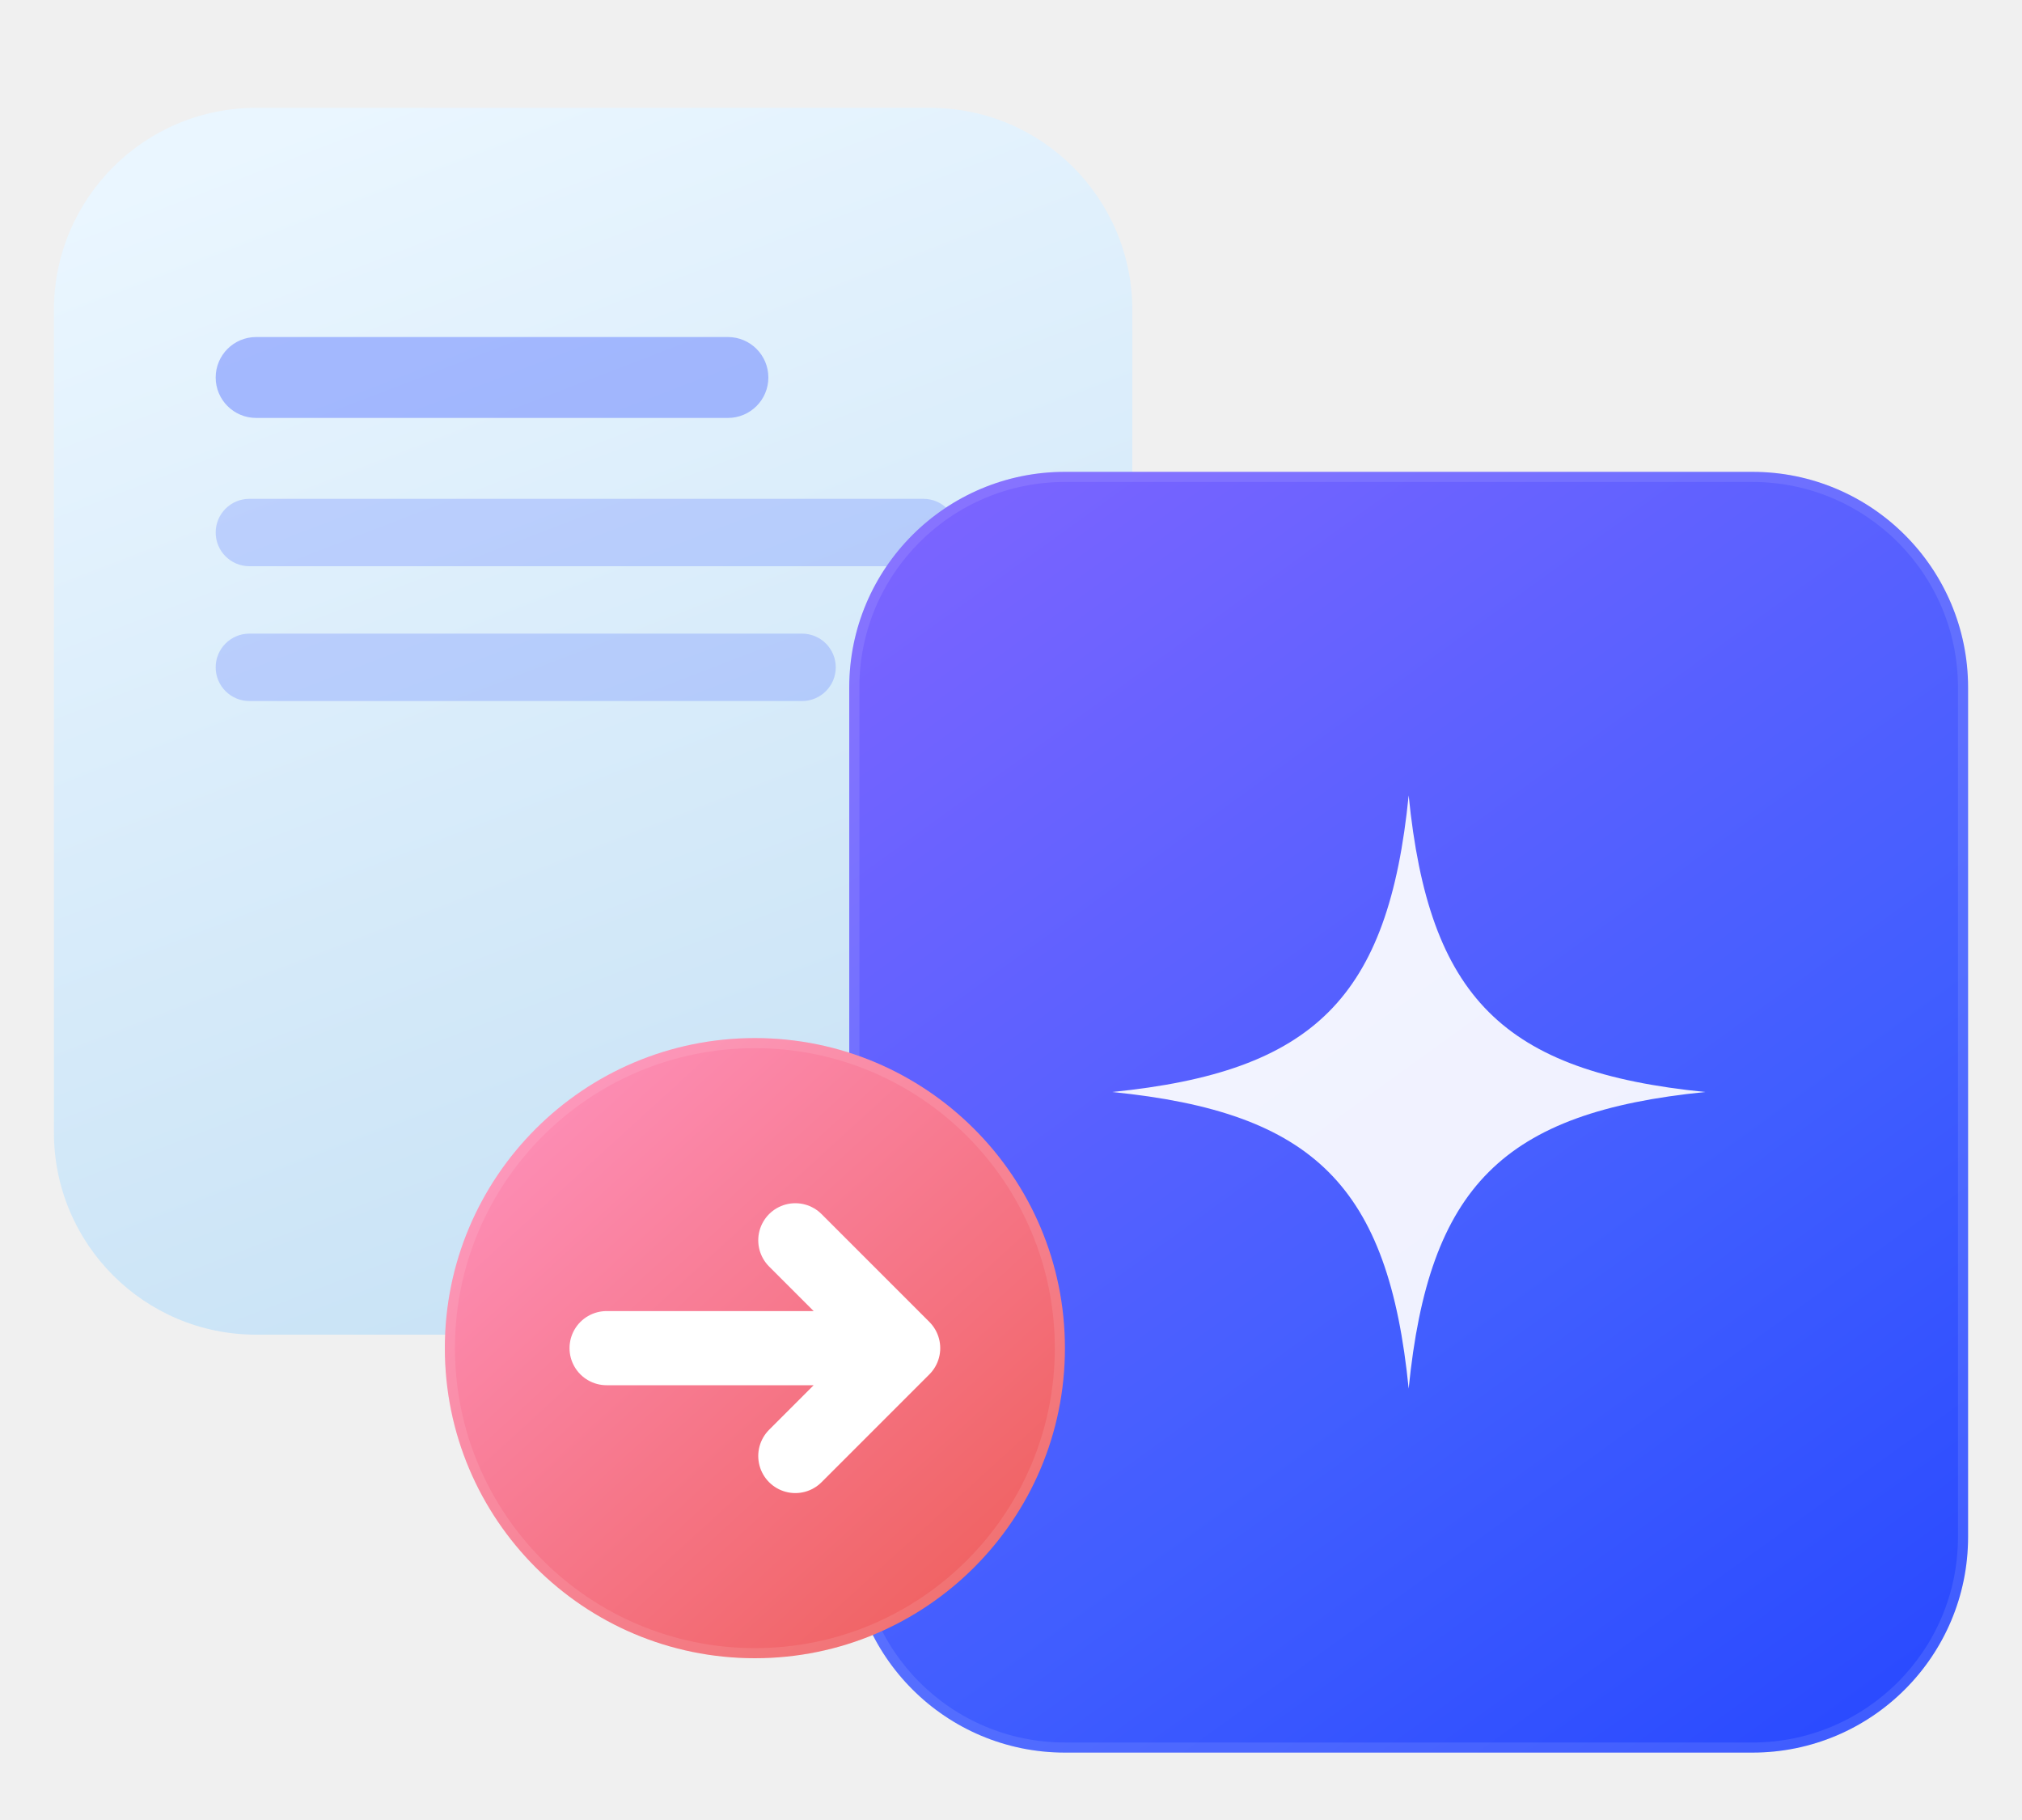
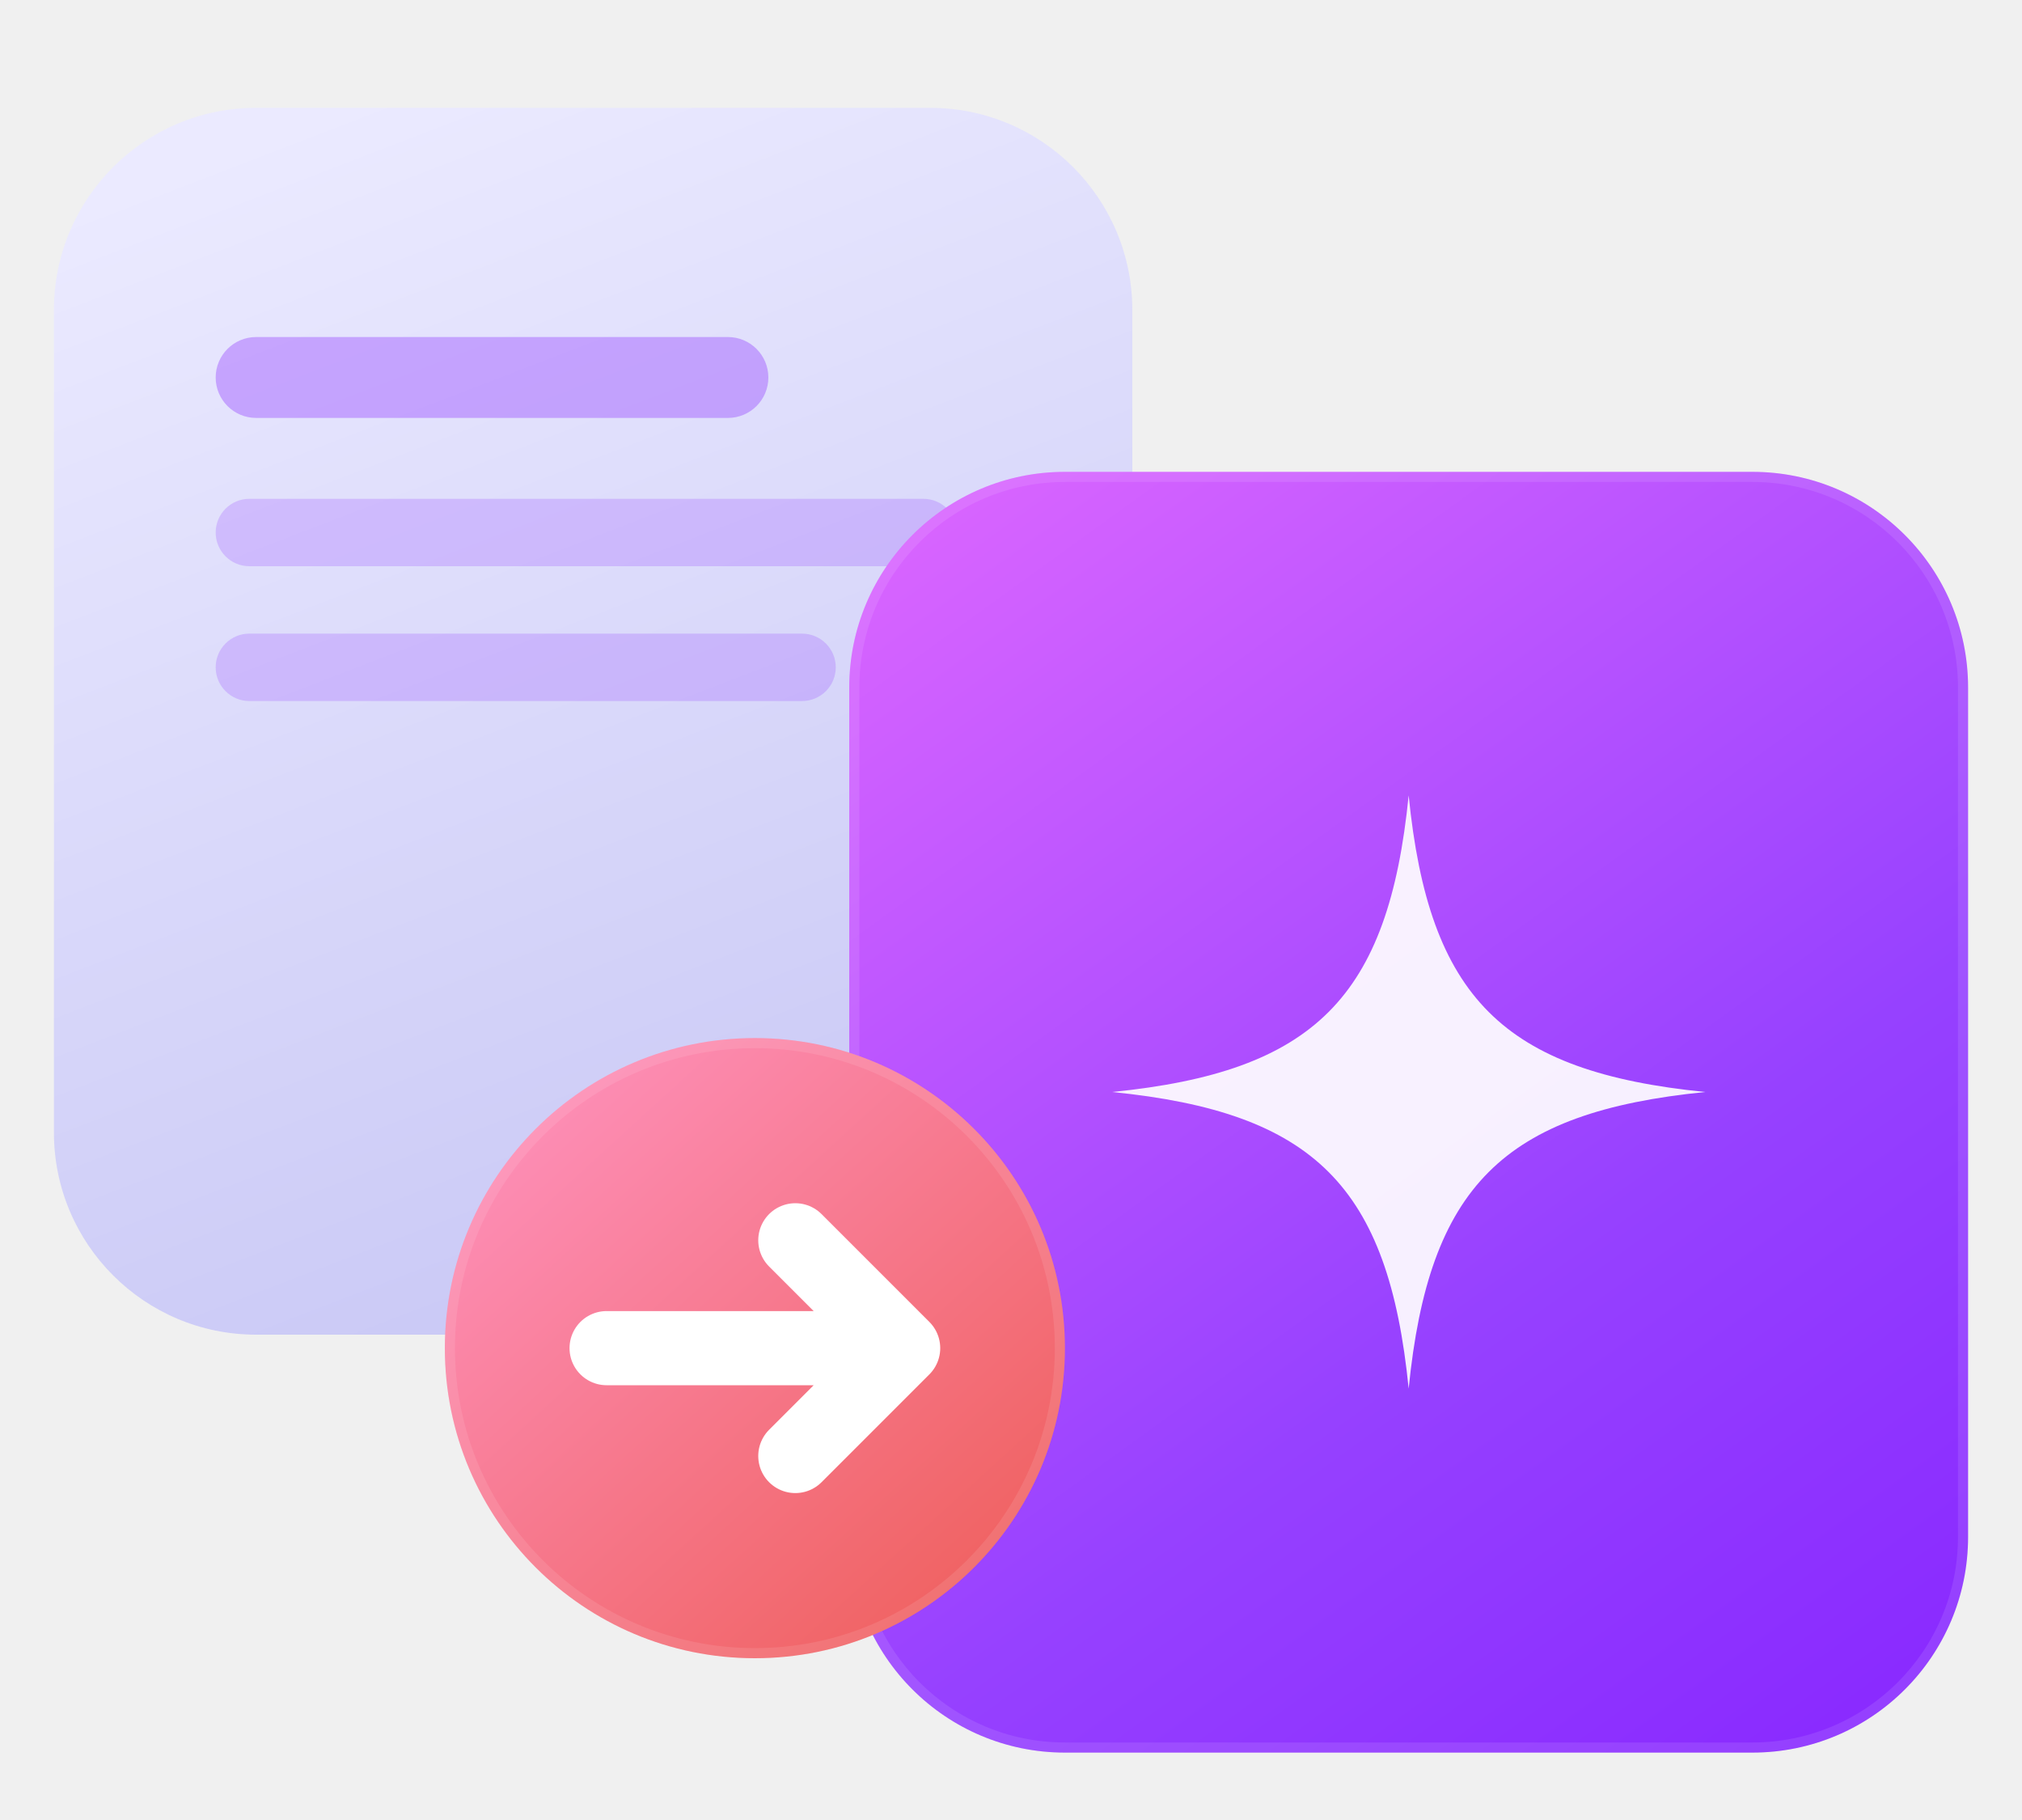
<svg xmlns="http://www.w3.org/2000/svg" width="300" height="270" viewBox="0 0 300 270" fill="none">
  <rect x="8" y="16" width="160" height="182" rx="30" fill="url(#migrate_old)" />
-   <rect x="32" y="50" width="82" height="12" rx="6" fill="#2B4BFF" fill-opacity="0.35" />
-   <rect x="32" y="74" width="110" height="10" rx="5" fill="#2B4BFF" fill-opacity="0.2" />
-   <rect x="32" y="94" width="92" height="10" rx="5" fill="#2B4BFF" fill-opacity="0.2" />
+   <rect x="32" y="50" width="82" height="12" rx="6" fill="#8A2BFF" fill-opacity="0.35" />
+   <rect x="32" y="74" width="110" height="10" rx="5" fill="#8A2BFF" fill-opacity="0.2" />
+   <rect x="32" y="94" width="92" height="10" rx="5" fill="#8A2BFF" fill-opacity="0.2" />
  <rect x="126" y="70" width="166" height="190" rx="32" fill="url(#migrate_new)" />
  <rect x="126.75" y="70.75" width="164.5" height="188.5" rx="31.25" stroke="white" stroke-opacity="0.1" stroke-width="1.5" />
  <path d="M209 118C212 148 223 159 253 162C223 165 212 176 209 206C206 176 195 165 165 162C195 159 206 148 209 118Z" fill="white" fill-opacity="0.92" />
  <circle cx="112" cy="200" r="46" fill="url(#migrate_badge)" />
  <circle cx="112" cy="200" r="45.25" stroke="white" stroke-opacity="0.1" stroke-width="1.5" />
  <path d="M90 200H134M118 184L134 200L118 216" stroke="white" stroke-width="11" stroke-linecap="round" stroke-linejoin="round" />
  <defs>
    <linearGradient id="migrate_old" x1="50" y1="16" x2="120" y2="198" gradientUnits="userSpaceOnUse">
-       <stop stop-color="#EAF6FF" />
-       <stop offset="1" stop-color="#C6E1F5" />
+       <stop stop-color="#EBEAFF" />
+       <stop offset="1" stop-color="#C7C6F5" />
    </linearGradient>
    <linearGradient id="migrate_new" x1="150" y1="70" x2="280" y2="250" gradientUnits="userSpaceOnUse">
-       <stop stop-color="#7A64FF" />
-       <stop offset="0.637" stop-color="#415EFF" />
-       <stop offset="1" stop-color="#2B4BFF" />
+       <stop stop-color="#D764FF" />
+       <stop offset="0.637" stop-color="#9641FF" />
+       <stop offset="1" stop-color="#8A2BFF" />
    </linearGradient>
    <linearGradient id="migrate_badge" x1="70" y1="154" x2="154" y2="246" gradientUnits="userSpaceOnUse">
      <stop stop-color="#FF94C2" />
      <stop offset="1" stop-color="#EE5C56" />
    </linearGradient>
  </defs>
</svg>
